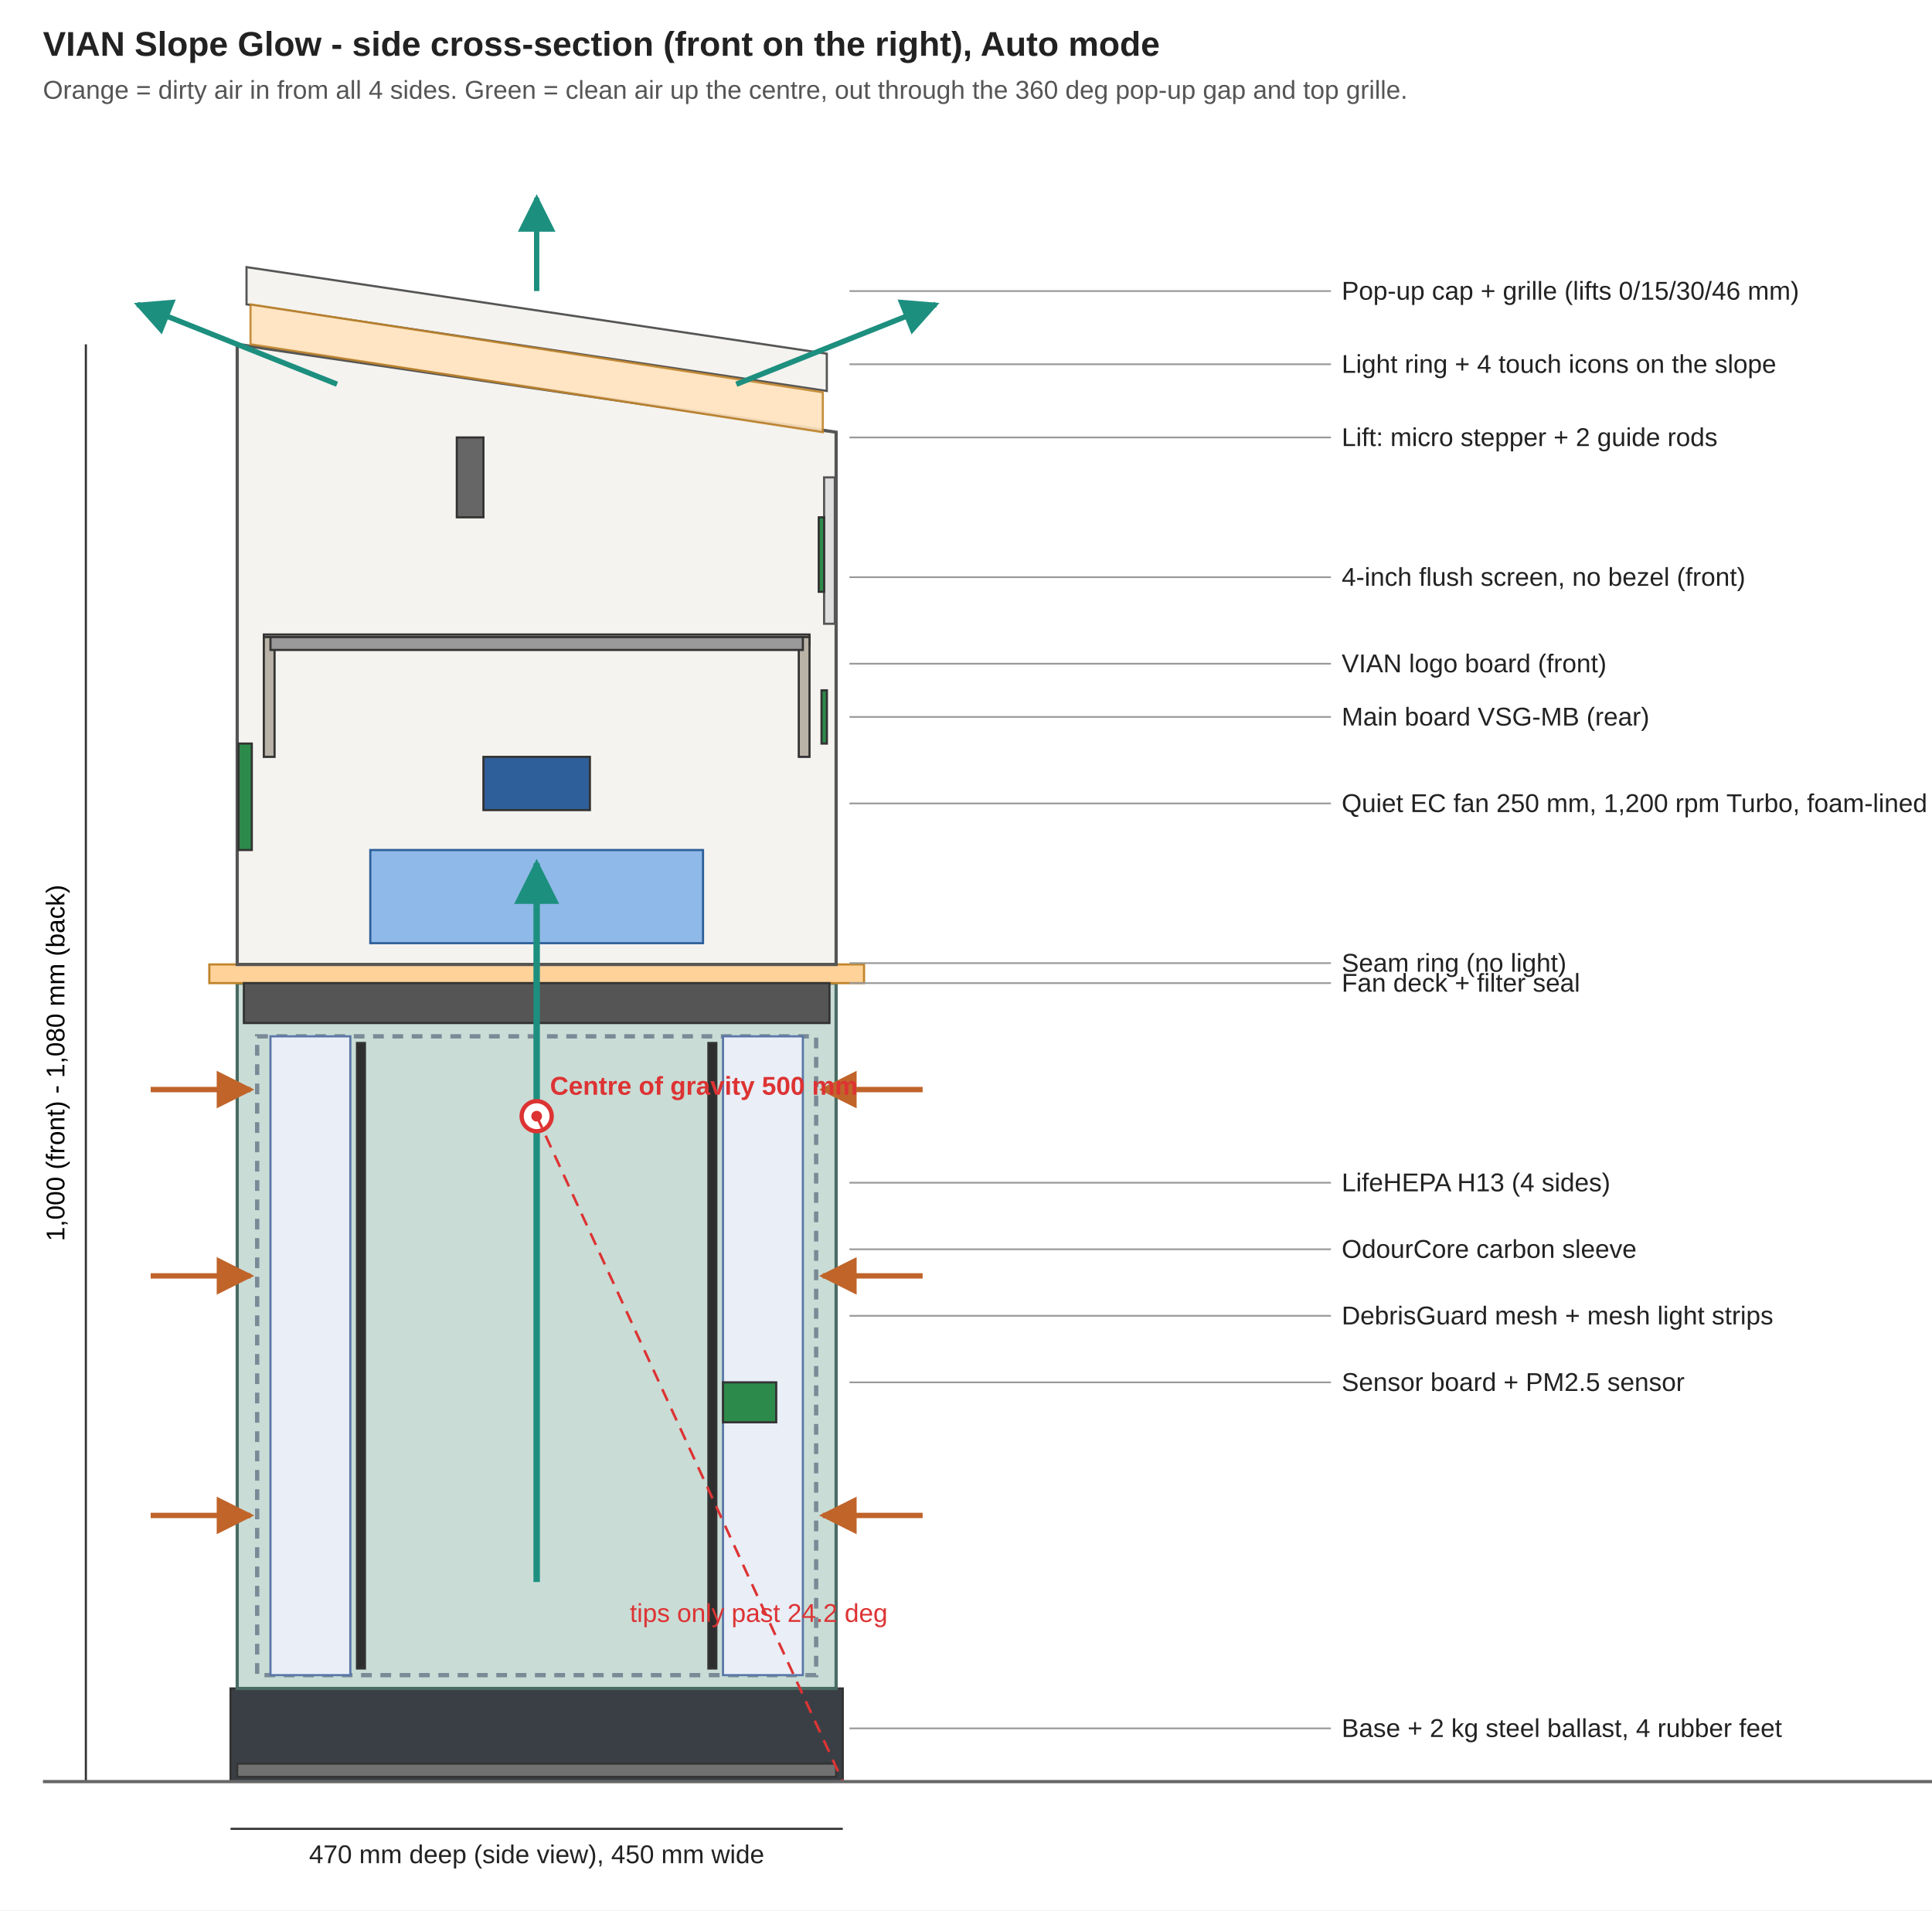
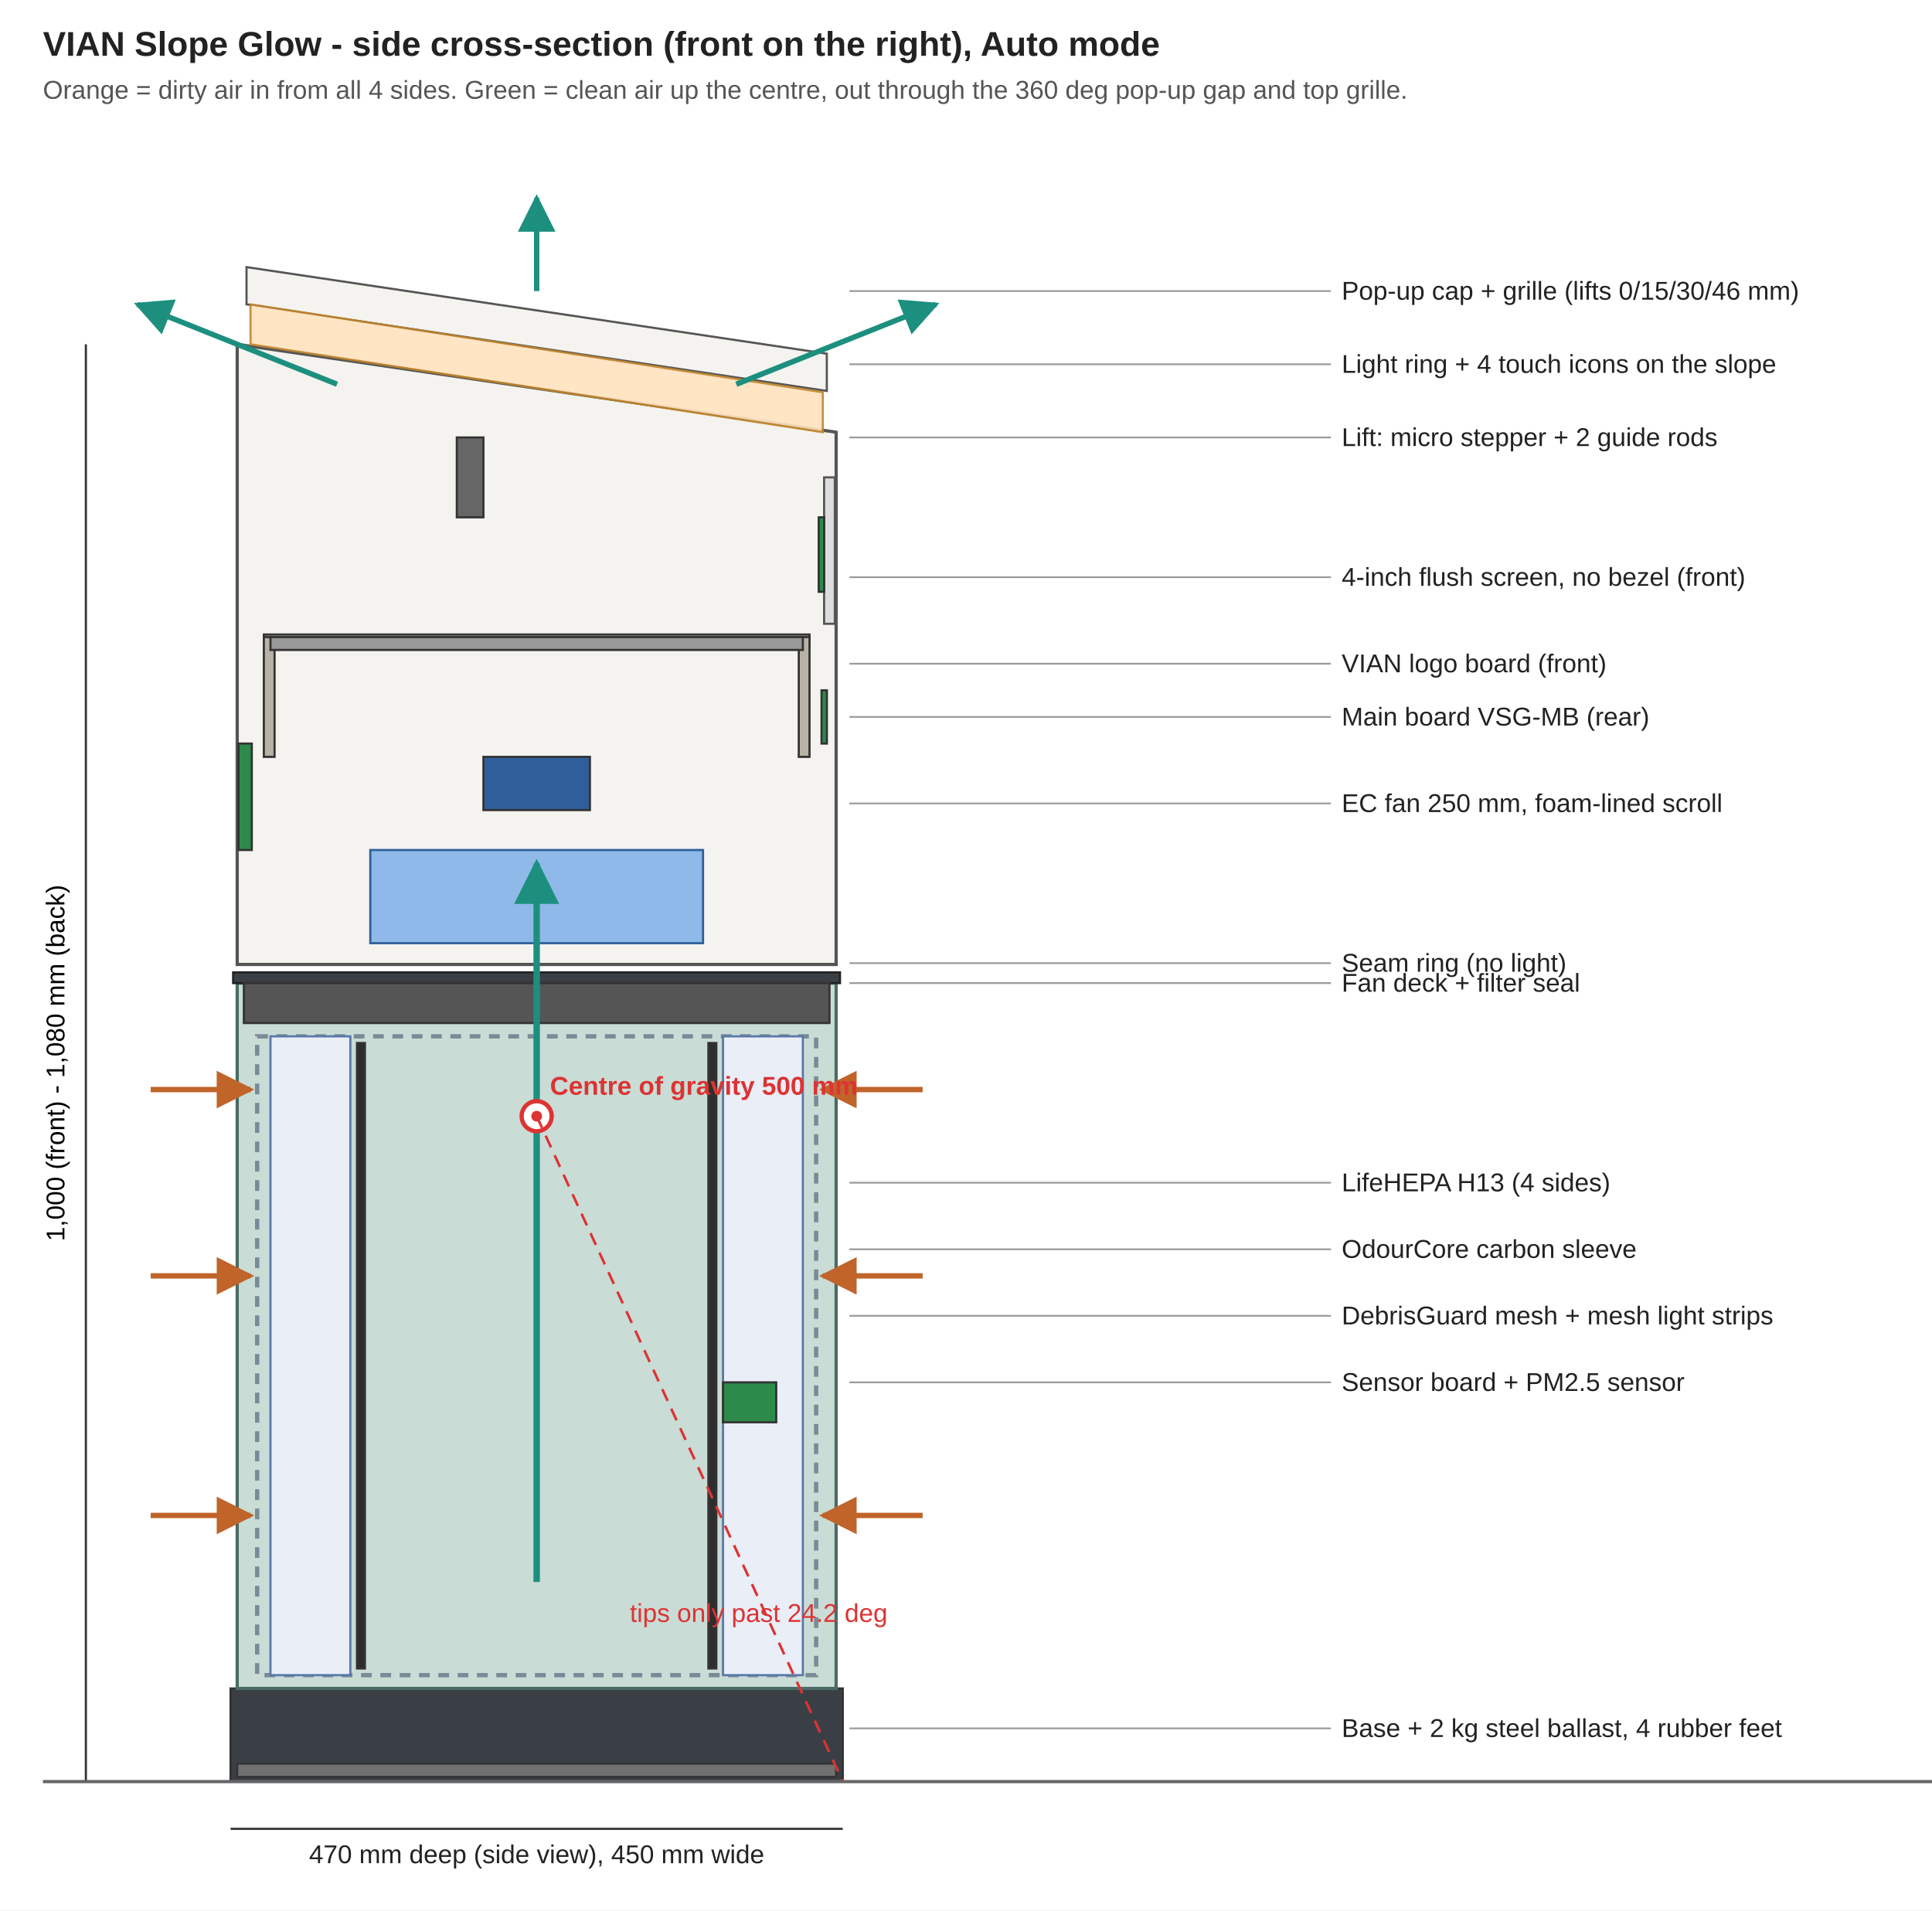
<svg xmlns="http://www.w3.org/2000/svg" viewBox="0 0 900 890" font-family="Segoe UI, Arial, sans-serif" font-size="12">
  <rect width="900" height="890" fill="#fff" />
  <defs>
    <marker id="ar" viewBox="0 0 10 10" refX="9" refY="5" markerWidth="7" markerHeight="7" orient="auto">
      <path d="M0,0 L10,5 L0,10 z" fill="#1d8f7f" />
    </marker>
    <marker id="ad" viewBox="0 0 10 10" refX="9" refY="5" markerWidth="7" markerHeight="7" orient="auto">
      <path d="M0,0 L10,5 L0,10 z" fill="#c0642a" />
    </marker>
  </defs>
  <rect x="107.4" y="786.6" width="285.2" height="43.4" rx="0" fill="#3a3f45" stroke="#333" stroke-width="1" />
  <rect x="110.5" y="821.6" width="279.0" height="6.2" rx="0" fill="#777" stroke="#333" stroke-width="1" opacity=".9" />
  <rect x="110.5" y="458.0" width="279.0" height="328.6" rx="0" fill="#c9dcd6" stroke="#4a6b63" stroke-width="1.5" />
-   <rect x="97.5" y="449.3" width="305.0" height="8.7" rx="0" fill="#ffd29a" stroke="#c0842a" stroke-width="1" />
+   <rect x="108.6" y="453.0" width="282.7" height="5.0" rx="0" fill="#3a3f45" stroke="#222" stroke-width="1" />
  <polygon points="110.5,449.32 389.5,449.32 389.5,201.354 110.5,160.4" fill="#f4f3ef" stroke="#555" stroke-width="1.5" />
  <polygon points="114.84,141.8 385.16,182.134 385.16,164.774 114.84,124.44" fill="#f4f3ef" stroke="#555" />
  <polygon points="116.7,160.4 383.3,201.354 383.3,182.754 116.7,141.8" fill="#ffe2bd" stroke="#c0842a" opacity=".9" />
  <rect x="119.8" y="482.8" width="260.4" height="297.6" rx="0" fill="none" stroke="#7a8a96" stroke-width="2" stroke-dasharray="5 4" />
  <rect x="126.0" y="482.8" width="37.2" height="297.6" rx="0" fill="#e9eef7" stroke="#5a77a8" stroke-width="1" />
  <rect x="336.8" y="482.8" width="37.2" height="297.6" rx="0" fill="#e9eef7" stroke="#5a77a8" stroke-width="1" />
  <rect x="166.3" y="485.9" width="3.7" height="291.4" rx="0" fill="#2e2e2e" stroke="#333" stroke-width="1" />
  <rect x="330.0" y="485.9" width="3.7" height="291.4" rx="0" fill="#2e2e2e" stroke="#333" stroke-width="1" />
  <rect x="113.6" y="458.0" width="272.8" height="18.6" rx="0" fill="#555" stroke="#333" stroke-width="1" />
  <rect x="172.5" y="396.0" width="155.0" height="43.4" rx="0" fill="#8fb9e8" stroke="#2f5f9a" stroke-width="1" />
  <rect x="122.9" y="295.6" width="254.2" height="5.0" rx="0" fill="#b9b2a6" stroke="#333" stroke-width="1" />
  <rect x="122.9" y="296.8" width="5.0" height="55.8" rx="0" fill="#b9b2a6" stroke="#333" stroke-width="1" />
  <rect x="372.1" y="296.8" width="5.0" height="55.8" rx="0" fill="#b9b2a6" stroke="#333" stroke-width="1" />
  <rect x="225.2" y="352.6" width="49.6" height="24.8" rx="0" fill="#2f5f9a" stroke="#333" stroke-width="1" />
  <rect x="126.0" y="296.8" width="248.0" height="6.0" rx="0" fill="#999" stroke="#333" stroke-width="1" />
  <rect x="111.1" y="346.4" width="6.2" height="49.6" rx="0" fill="#2c8a4b" stroke="#333" stroke-width="1" />
  <rect x="383.9" y="222.4" width="5.0" height="68.2" rx="0" fill="#ddd" stroke="#555" stroke-width="1" />
  <rect x="381.4" y="241.0" width="2.5" height="34.7" rx="0" fill="#2c8a4b" stroke="#333" stroke-width="1" />
  <rect x="382.7" y="321.6" width="2.5" height="24.8" rx="0" fill="#2c8a4b" stroke="#333" stroke-width="1" />
  <rect x="212.8" y="203.8" width="12.4" height="37.2" rx="0" fill="#666" stroke="#333" stroke-width="1" />
  <rect x="336.8" y="644.0" width="24.8" height="18.6" rx="0" fill="#2c8a4b" stroke="#333" stroke-width="1" />
  <line x1="70.2" y1="706.0" x2="116.7" y2="706.0" stroke="#c0642a" stroke-width="2.5" marker-end="url(#ad)" />
  <line x1="429.8" y1="706.0" x2="383.3" y2="706.0" stroke="#c0642a" stroke-width="2.5" marker-end="url(#ad)" />
  <line x1="70.2" y1="594.4" x2="116.7" y2="594.4" stroke="#c0642a" stroke-width="2.5" marker-end="url(#ad)" />
  <line x1="429.8" y1="594.4" x2="383.3" y2="594.4" stroke="#c0642a" stroke-width="2.5" marker-end="url(#ad)" />
  <line x1="70.2" y1="507.6" x2="116.7" y2="507.6" stroke="#c0642a" stroke-width="2.5" marker-end="url(#ad)" />
  <line x1="429.8" y1="507.6" x2="383.3" y2="507.6" stroke="#c0642a" stroke-width="2.5" marker-end="url(#ad)" />
  <line x1="250.0" y1="737.0" x2="250.0" y2="402.2" stroke="#1d8f7f" stroke-width="3" marker-end="url(#ar)" />
  <line x1="157.0" y1="179.0" x2="64.0" y2="141.8" stroke="#1d8f7f" stroke-width="2.5" marker-end="url(#ar)" />
  <line x1="343.0" y1="179.0" x2="436.0" y2="141.8" stroke="#1d8f7f" stroke-width="2.5" marker-end="url(#ar)" />
  <line x1="250.0" y1="135.6" x2="250.0" y2="92.2" stroke="#1d8f7f" stroke-width="2.5" marker-end="url(#ar)" />
  <circle cx="250.0" cy="520.0" r="7" fill="#fff" stroke="#d33" stroke-width="2" />
  <circle cx="250.0" cy="520.0" r="2.5" fill="#d33" />
  <line x1="250.0" y1="520.0" x2="392.6" y2="830.0" stroke="#d33" stroke-width="1.2" stroke-dasharray="6 4" />
  <text x="256.2" y="510.0" font-size="12" text-anchor="start" fill="#d33" font-weight="700">Centre of gravity 500 mm</text>
  <text x="293.4" y="755.6" font-size="12" text-anchor="start" fill="#d33" font-weight="400">tips only past 24.2 deg</text>
  <line x1="395.7" y1="135.6" x2="620.0" y2="135.6" stroke="#999" stroke-width="0.8" />
  <text x="625.0" y="139.6" font-size="12" text-anchor="start" fill="#222" font-weight="400">Pop-up cap + grille (lifts 0/15/30/46 mm)</text>
  <line x1="395.7" y1="169.7" x2="620.0" y2="169.7" stroke="#999" stroke-width="0.8" />
  <text x="625.0" y="173.7" font-size="12" text-anchor="start" fill="#222" font-weight="400">Light ring + 4 touch icons on the slope</text>
  <line x1="395.7" y1="203.8" x2="620.0" y2="203.8" stroke="#999" stroke-width="0.8" />
  <text x="625.0" y="207.8" font-size="12" text-anchor="start" fill="#222" font-weight="400">Lift: micro stepper + 2 guide rods</text>
  <line x1="395.7" y1="268.9" x2="620.0" y2="268.9" stroke="#999" stroke-width="0.8" />
  <text x="625.0" y="272.9" font-size="12" text-anchor="start" fill="#222" font-weight="400">4-inch flush screen, no bezel (front)</text>
  <line x1="395.7" y1="309.2" x2="620.0" y2="309.2" stroke="#999" stroke-width="0.8" />
  <text x="625.0" y="313.2" font-size="12" text-anchor="start" fill="#222" font-weight="400">VIAN logo board (front)</text>
  <line x1="395.7" y1="334.0" x2="620.0" y2="334.0" stroke="#999" stroke-width="0.8" />
  <text x="625.0" y="338.0" font-size="12" text-anchor="start" fill="#222" font-weight="400">Main board VSG-MB (rear)</text>
  <line x1="395.7" y1="374.3" x2="620.0" y2="374.3" stroke="#999" stroke-width="0.8" />
-   <text x="625.0" y="378.3" font-size="12" text-anchor="start" fill="#222" font-weight="400">Quiet EC fan 250 mm, 1,200 rpm Turbo, foam-lined scroll</text>
+   <text x="625.0" y="378.3" font-size="12" text-anchor="start" fill="#222" font-weight="400">EC fan 250 mm, foam-lined scroll</text>
  <line x1="395.7" y1="448.7" x2="620.0" y2="448.7" stroke="#999" stroke-width="0.8" />
  <text x="625.0" y="452.7" font-size="12" text-anchor="start" fill="#222" font-weight="400">Seam ring (no light)</text>
  <line x1="395.7" y1="458.0" x2="620.0" y2="458.0" stroke="#999" stroke-width="0.8" />
  <text x="625.0" y="462.0" font-size="12" text-anchor="start" fill="#222" font-weight="400">Fan deck + filter seal</text>
  <line x1="395.7" y1="551.0" x2="620.0" y2="551.0" stroke="#999" stroke-width="0.8" />
  <text x="625.0" y="555.0" font-size="12" text-anchor="start" fill="#222" font-weight="400">LifeHEPA H13 (4 sides)</text>
  <line x1="395.7" y1="582.0" x2="620.0" y2="582.0" stroke="#999" stroke-width="0.8" />
  <text x="625.0" y="586.0" font-size="12" text-anchor="start" fill="#222" font-weight="400">OdourCore carbon sleeve</text>
  <line x1="395.7" y1="613.0" x2="620.0" y2="613.0" stroke="#999" stroke-width="0.8" />
  <text x="625.0" y="617.0" font-size="12" text-anchor="start" fill="#222" font-weight="400">DebrisGuard mesh + mesh light strips</text>
  <line x1="395.7" y1="644.0" x2="620.0" y2="644.0" stroke="#999" stroke-width="0.8" />
  <text x="625.0" y="648.0" font-size="12" text-anchor="start" fill="#222" font-weight="400">Sensor board + PM2.5 sensor</text>
  <line x1="395.7" y1="805.2" x2="620.0" y2="805.2" stroke="#999" stroke-width="0.8" />
  <text x="625.0" y="809.2" font-size="12" text-anchor="start" fill="#222" font-weight="400">Base + 2 kg steel ballast, 4 rubber feet</text>
  <line x1="40.0" y1="830.0" x2="40.0" y2="160.4" stroke="#333" stroke-width="1" />
  <text x="30" y="495.2" font-size="12" transform="rotate(-90 30 495.2)" text-anchor="middle">1,000 (front) - 1,080 mm (back)</text>
  <line x1="107.4" y1="852.0" x2="392.6" y2="852.0" stroke="#333" stroke-width="1" />
  <text x="250.0" y="868.0" font-size="12" text-anchor="middle" fill="#222" font-weight="400">470 mm deep (side view), 450 mm wide</text>
  <line x1="20.0" y1="830.0" x2="900.0" y2="830.0" stroke="#666" stroke-width="1.5" />
  <text x="20.0" y="26.0" font-size="16" text-anchor="start" fill="#222" font-weight="700">VIAN Slope Glow - side cross-section (front on the right), Auto mode</text>
  <text x="20.0" y="46.0" font-size="12" text-anchor="start" fill="#555" font-weight="400">Orange = dirty air in from all 4 sides. Green = clean air up the centre, out through the 360 deg pop-up gap and top grille.</text>
</svg>
